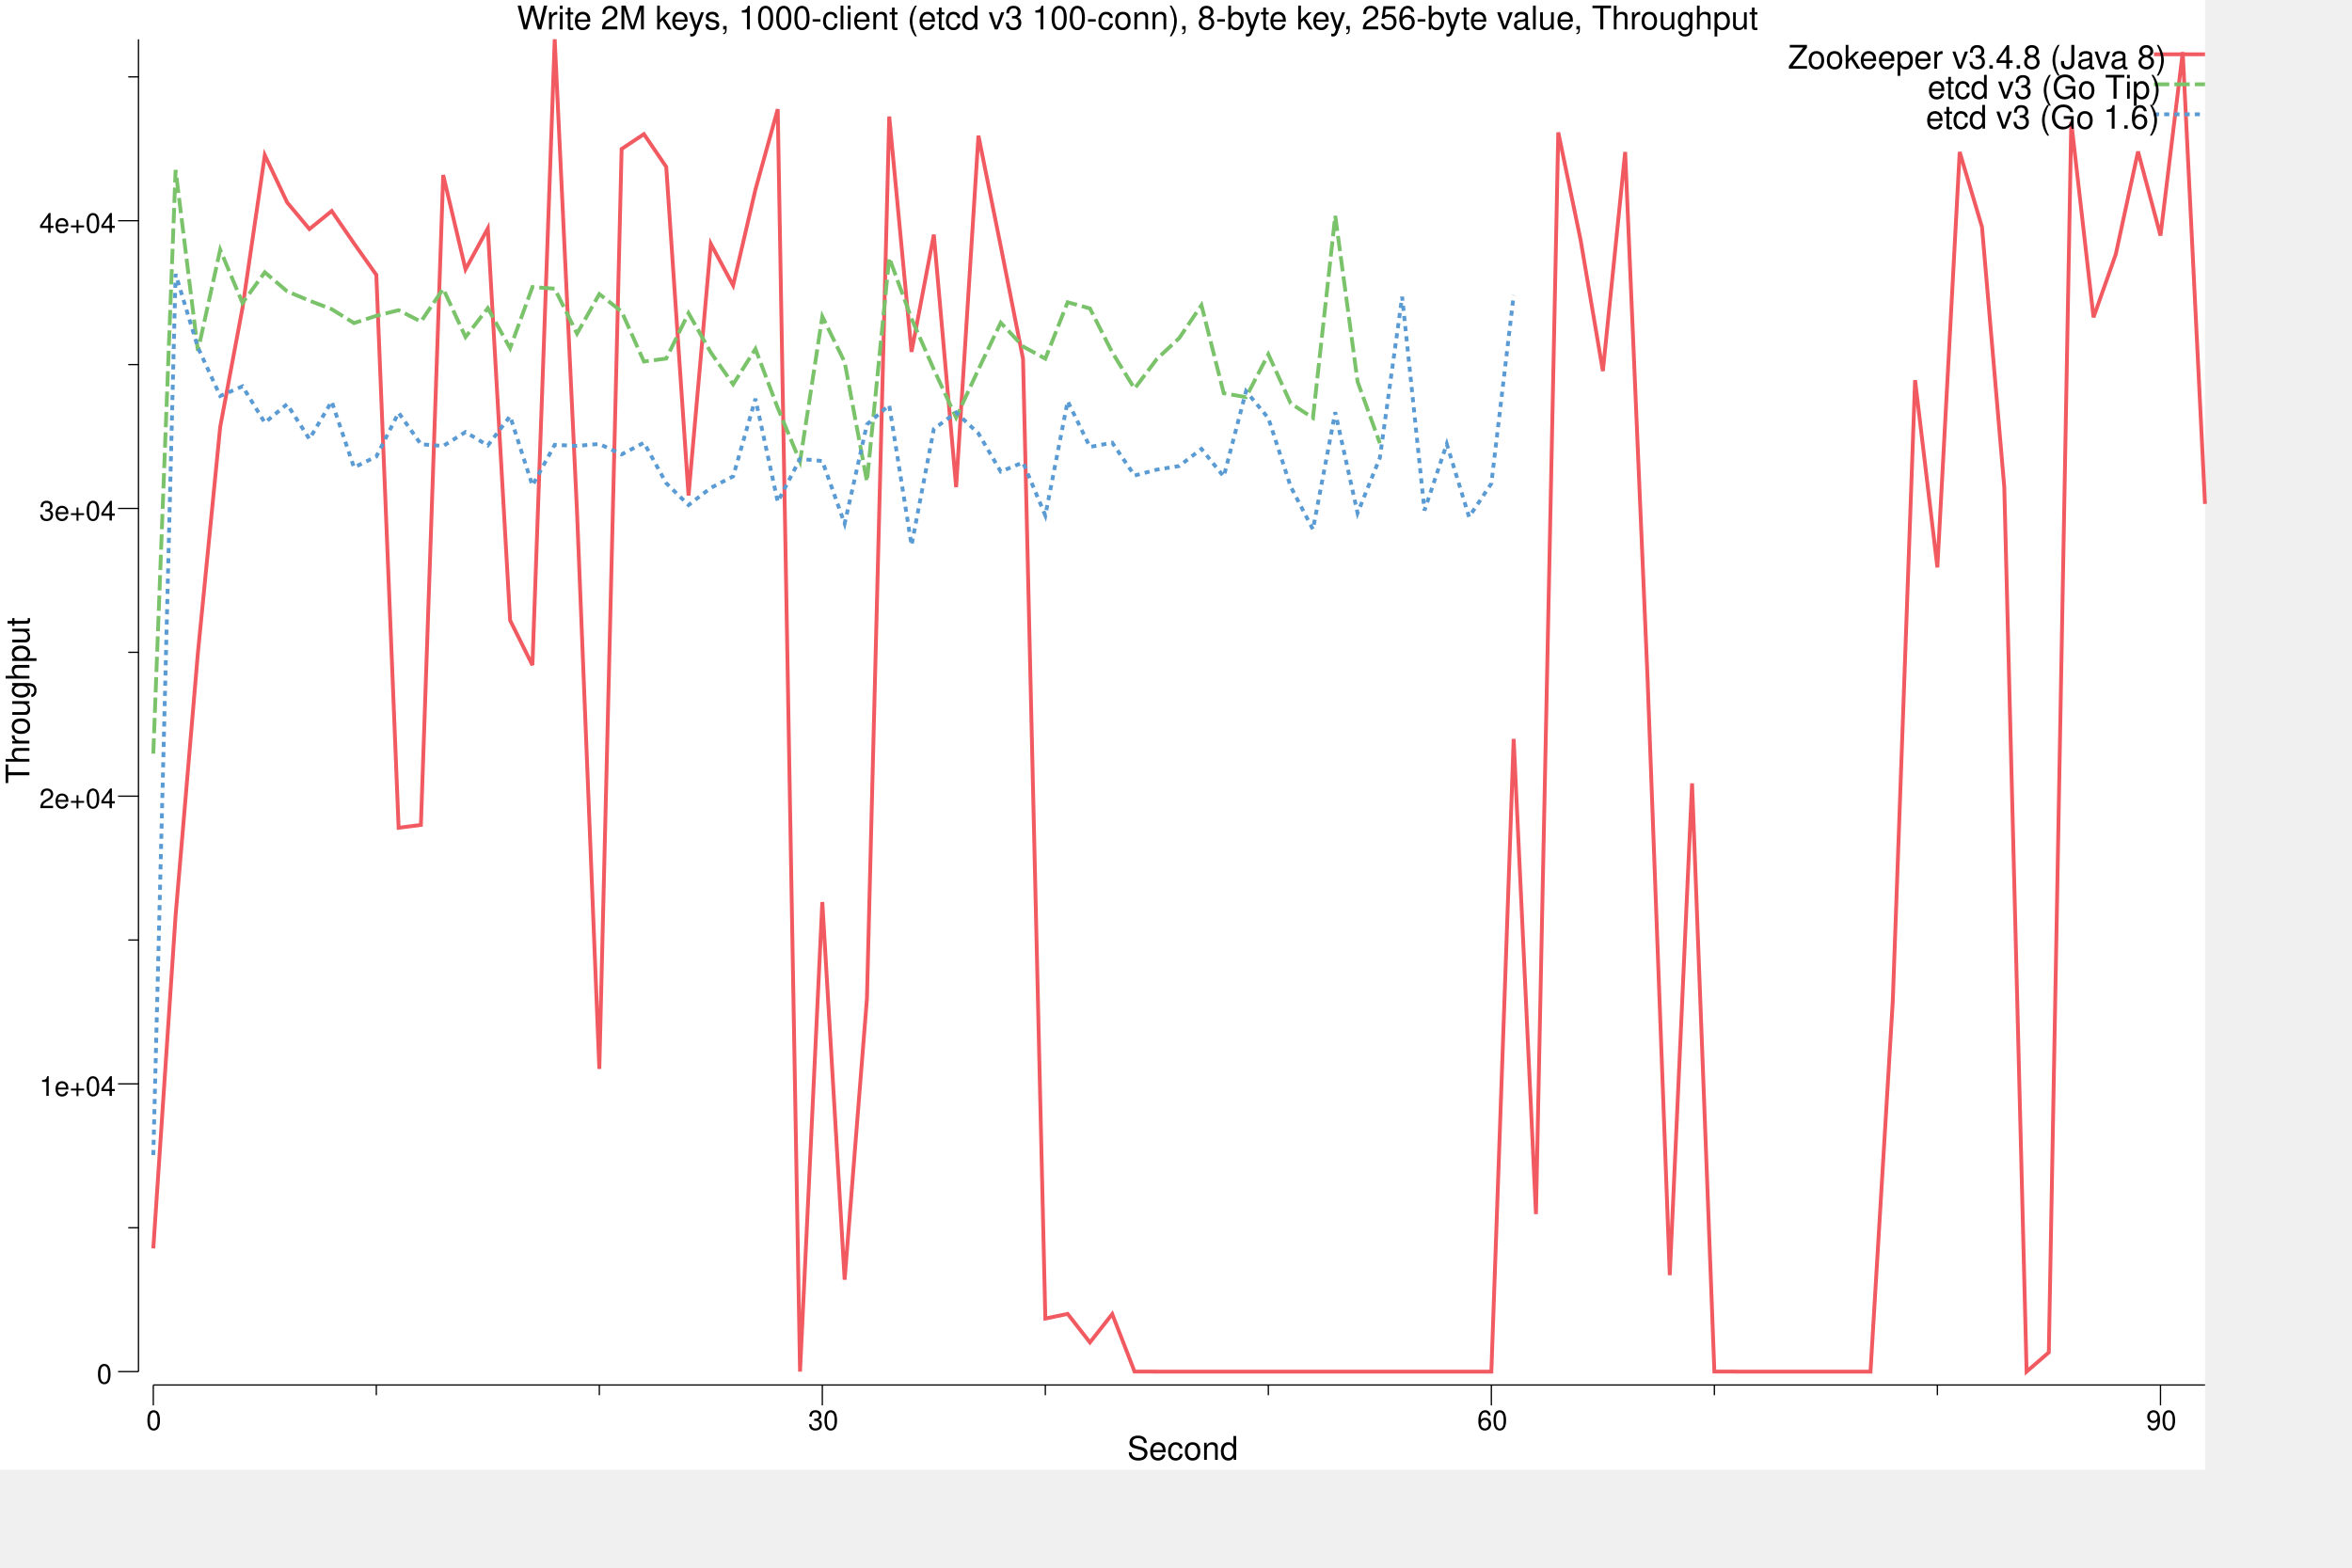
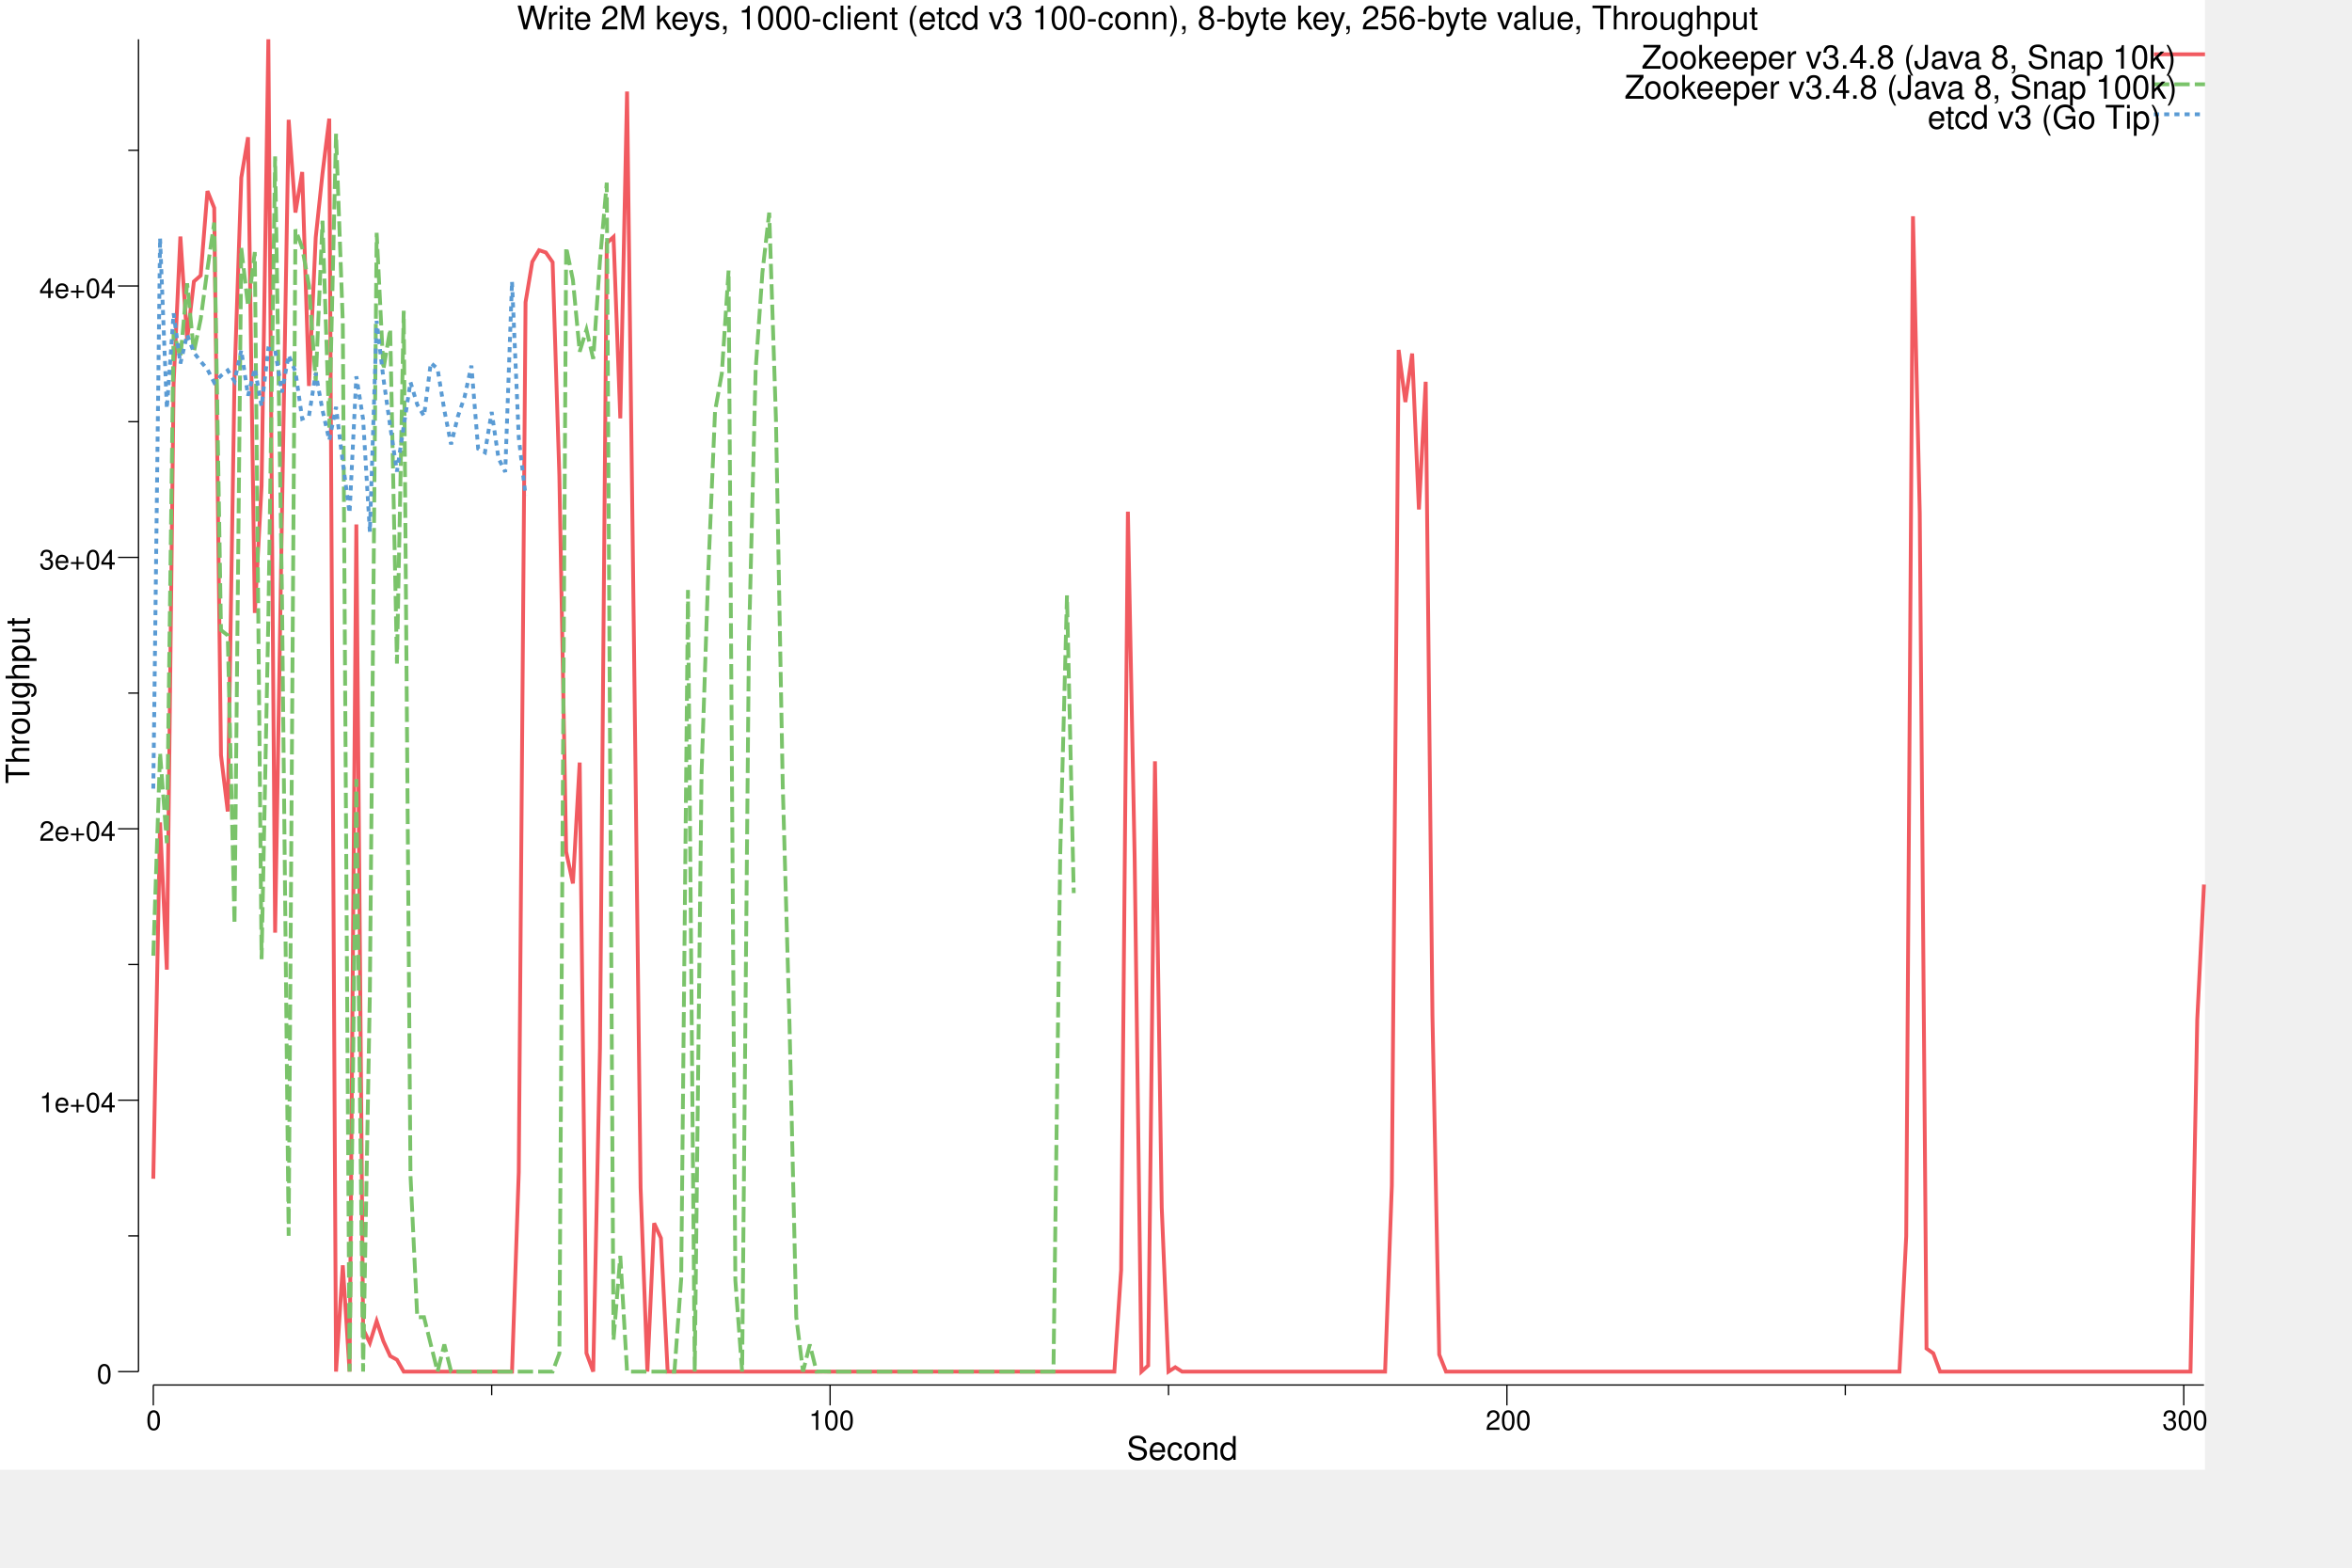
<svg xmlns="http://www.w3.org/2000/svg" width="12in" height="8in">
  <g transform="scale(1, -1) translate(0, -720)">
    <path d="M0,0L1080,0L1080,720L0,720Z" style="fill:#FFFFFF" />
    <text x="253.18" y="-705.6" transform="scale(1, -1)" style="font-family:Helvetica;font-weight:normal;font-style:normal;font-size:12pt">Write 2M keys, 1000-client (etcd v3 100-conn), 8-byte key, 256-byte value, Throughput</text>
-     <text x="552.11" y="-4.849" transform="scale(1, -1)" style="font-family:Helvetica;font-weight:normal;font-style:normal;font-size:12pt">Second</text>
+     <text x="551.86" y="-4.849" transform="scale(1, -1)" style="font-family:Helvetica;font-weight:normal;font-style:normal;font-size:12pt">Second</text>
    <text x="71.609" y="-19.498" transform="scale(1, -1)" style="font-family:Helvetica;font-weight:normal;font-style:normal;font-size:10pt">0</text>
-     <text x="395.82" y="-19.498" transform="scale(1, -1)" style="font-family:Helvetica;font-weight:normal;font-style:normal;font-size:10pt">30</text>
-     <text x="723.51" y="-19.498" transform="scale(1, -1)" style="font-family:Helvetica;font-weight:normal;font-style:normal;font-size:10pt">60</text>
-     <text x="1051.2" y="-19.498" transform="scale(1, -1)" style="font-family:Helvetica;font-weight:normal;font-style:normal;font-size:10pt">90</text>
+     <text x="396.15" y="-19.498" transform="scale(1, -1)" style="font-family:Helvetica;font-weight:normal;font-style:normal;font-size:10pt">100</text>
+     <text x="727.65" y="-19.498" transform="scale(1, -1)" style="font-family:Helvetica;font-weight:normal;font-style:normal;font-size:10pt">200</text>
+     <text x="1059.1" y="-19.498" transform="scale(1, -1)" style="font-family:Helvetica;font-weight:normal;font-style:normal;font-size:10pt">300</text>
    <path d="M75.085,31.498L75.085,41.498" style="fill:none;stroke:#000000;stroke-width:0.625" />
-     <path d="M402.77,31.498L402.77,41.498" style="fill:none;stroke:#000000;stroke-width:0.625" />
-     <path d="M730.46,31.498L730.46,41.498" style="fill:none;stroke:#000000;stroke-width:0.625" />
-     <path d="M1058.2,31.498L1058.2,41.498" style="fill:none;stroke:#000000;stroke-width:0.625" />
-     <path d="M184.32,36.498L184.32,41.498" style="fill:none;stroke:#000000;stroke-width:0.625" />
-     <path d="M293.55,36.498L293.55,41.498" style="fill:none;stroke:#000000;stroke-width:0.625" />
-     <path d="M512,36.498L512,41.498" style="fill:none;stroke:#000000;stroke-width:0.625" />
-     <path d="M621.23,36.498L621.23,41.498" style="fill:none;stroke:#000000;stroke-width:0.625" />
-     <path d="M839.69,36.498L839.69,41.498" style="fill:none;stroke:#000000;stroke-width:0.625" />
-     <path d="M948.92,36.498L948.92,41.498" style="fill:none;stroke:#000000;stroke-width:0.625" />
-     <path d="M75.085,41.498L1080,41.498" style="fill:none;stroke:#000000;stroke-width:0.625" />
+     <path d="M406.58,31.498L406.58,41.498" style="fill:none;stroke:#000000;stroke-width:0.625" />
+     <path d="M738.08,31.498L738.08,41.498" style="fill:none;stroke:#000000;stroke-width:0.625" />
+     <path d="M1069.6,31.498L1069.6,41.498" style="fill:none;stroke:#000000;stroke-width:0.625" />
+     <path d="M240.83,36.498L240.83,41.498" style="fill:none;stroke:#000000;stroke-width:0.625" />
+     <path d="M572.33,36.498L572.33,41.498" style="fill:none;stroke:#000000;stroke-width:0.625" />
+     <path d="M903.82,36.498L903.82,41.498" style="fill:none;stroke:#000000;stroke-width:0.625" />
+     <path d="M75.085,41.498L1079.5,41.498" style="fill:none;stroke:#000000;stroke-width:0.625" />
    <g transform="rotate(90)">
      <text x="336.05" y="14.399" transform="scale(1, -1)" style="font-family:Helvetica;font-weight:normal;font-style:normal;font-size:12pt">Throughput</text>
    </g>
    <text x="47.404" y="-42.186" transform="scale(1, -1)" style="font-family:Helvetica;font-weight:normal;font-style:normal;font-size:10pt">0</text>
-     <text x="19.248" y="-183.14" transform="scale(1, -1)" style="font-family:Helvetica;font-weight:normal;font-style:normal;font-size:10pt">1e+04</text>
-     <text x="19.248" y="-324.09" transform="scale(1, -1)" style="font-family:Helvetica;font-weight:normal;font-style:normal;font-size:10pt">2e+04</text>
-     <text x="19.248" y="-465.04" transform="scale(1, -1)" style="font-family:Helvetica;font-weight:normal;font-style:normal;font-size:10pt">3e+04</text>
-     <text x="19.248" y="-605.99" transform="scale(1, -1)" style="font-family:Helvetica;font-weight:normal;font-style:normal;font-size:10pt">4e+04</text>
+     <text x="19.248" y="-175.15" transform="scale(1, -1)" style="font-family:Helvetica;font-weight:normal;font-style:normal;font-size:10pt">1e+04</text>
+     <text x="19.248" y="-308.11" transform="scale(1, -1)" style="font-family:Helvetica;font-weight:normal;font-style:normal;font-size:10pt">2e+04</text>
+     <text x="19.248" y="-441.07" transform="scale(1, -1)" style="font-family:Helvetica;font-weight:normal;font-style:normal;font-size:10pt">3e+04</text>
+     <text x="19.248" y="-574.03" transform="scale(1, -1)" style="font-family:Helvetica;font-weight:normal;font-style:normal;font-size:10pt">4e+04</text>
    <path d="M57.828,48.06L67.828,48.06" style="fill:none;stroke:#000000;stroke-width:0.625" />
-     <path d="M57.828,189.01L67.828,189.01" style="fill:none;stroke:#000000;stroke-width:0.625" />
-     <path d="M57.828,329.96L67.828,329.96" style="fill:none;stroke:#000000;stroke-width:0.625" />
-     <path d="M57.828,470.92L67.828,470.92" style="fill:none;stroke:#000000;stroke-width:0.625" />
-     <path d="M57.828,611.87L67.828,611.87" style="fill:none;stroke:#000000;stroke-width:0.625" />
-     <path d="M62.828,118.54L67.828,118.54" style="fill:none;stroke:#000000;stroke-width:0.625" />
-     <path d="M62.828,259.49L67.828,259.49" style="fill:none;stroke:#000000;stroke-width:0.625" />
-     <path d="M62.828,400.44L67.828,400.44" style="fill:none;stroke:#000000;stroke-width:0.625" />
-     <path d="M62.828,541.39L67.828,541.39" style="fill:none;stroke:#000000;stroke-width:0.625" />
-     <path d="M62.828,682.34L67.828,682.34" style="fill:none;stroke:#000000;stroke-width:0.625" />
+     <path d="M57.828,181.02L67.828,181.02" style="fill:none;stroke:#000000;stroke-width:0.625" />
+     <path d="M57.828,313.98L67.828,313.98" style="fill:none;stroke:#000000;stroke-width:0.625" />
+     <path d="M57.828,446.94L67.828,446.94" style="fill:none;stroke:#000000;stroke-width:0.625" />
+     <path d="M57.828,579.9L67.828,579.9" style="fill:none;stroke:#000000;stroke-width:0.625" />
+     <path d="M62.828,114.54L67.828,114.54" style="fill:none;stroke:#000000;stroke-width:0.625" />
+     <path d="M62.828,247.5L67.828,247.5" style="fill:none;stroke:#000000;stroke-width:0.625" />
+     <path d="M62.828,380.46L67.828,380.46" style="fill:none;stroke:#000000;stroke-width:0.625" />
+     <path d="M62.828,513.42L67.828,513.42" style="fill:none;stroke:#000000;stroke-width:0.625" />
+     <path d="M62.828,646.38L67.828,646.38" style="fill:none;stroke:#000000;stroke-width:0.625" />
    <path d="M67.828,48.06L67.828,700.75" style="fill:none;stroke:#000000;stroke-width:0.625" />
-     <path d="M75.085,108.42L86.008,271.5L96.931,400.17L107.85,510.82L118.78,569.19L129.7,643.98L140.62,620.86L151.55,607.78L162.47,616.63L173.39,600.76L184.32,585.34L195.24,314.47L206.16,315.87L217.08,634.24L228.01,588.05L238.93,608.1L249.85,416.11L260.78,394.15L271.7,700.75L282.62,469.28L293.55,196.34L304.47,647.02L315.39,654.29L326.31,638.28L337.24,477.27L348.16,600.56L359.08,580.18L370.01,627.13L380.93,666.53L391.85,48.06L402.77,278.09L413.7,93.08L424.62,230.75L435.54,662.92L446.47,547.62L457.39,605.07L468.31,481.33L479.24,653.52L490.16,599.37L501.08,544.2L512,74.052L522.93,76.335L533.85,62.367L544.77,76.265L555.7,48.074L566.62,48.06L577.54,48.06L588.47,48.06L599.39,48.06L610.31,48.06L621.23,48.06L632.16,48.06L643.08,48.06L654,48.06L664.93,48.06L675.85,48.06L686.77,48.06L697.7,48.06L708.62,48.06L719.54,48.06L730.46,48.06L741.39,358.03L752.31,125.23L763.23,655.15L774.16,602.51L785.08,538.21L796,645.56L806.93,388.6L817.85,95.307L828.77,336.25L839.69,48.088L850.62,48.06L861.54,48.06L872.46,48.06L883.39,48.06L894.31,48.06L905.23,48.06L916.16,48.06L927.08,229.59L938,533.79L948.92,442.03L959.85,645.54L970.77,608.77L981.69,481.32L992.62,48.06L1003.5,57.462L1014.5,660.27L1025.4,564.54L1036.3,595.43L1047.2,645.75L1058.2,604.59L1069.1,694.45L1080,473.14" style="fill:none;stroke:#F15A60;stroke-width:1.875" />
-     <path d="M75.085,350.81L86.008,636.75L96.931,548.13L107.85,597.66L118.78,571.56L129.7,586.62L140.62,577.29L151.55,572.71L162.47,568.54L173.39,561.72L184.32,565.28L195.24,568.05L206.16,562.44L217.08,578.53L228.01,554.88L238.93,569.03L249.85,549.4L260.78,579.39L271.7,578.57L282.62,556.56L293.55,575.94L304.47,567.4L315.39,542.89L326.31,544.35L337.24,566.59L348.16,547.34L359.08,531.72L370.01,549.07L380.93,520.14L391.85,493.91L402.77,564.94L413.7,542.65L424.62,484.12L435.54,593.74L446.47,563.87L457.39,539.01L468.31,515.44L479.24,539.05L490.16,561.93L501.08,550.26L512,544.28L522.93,571.94L533.85,568.89L544.77,547.35L555.7,529.61L566.62,544.13L577.54,554.33L588.47,570.5L599.39,527.34L610.31,525.44L621.23,546.44L632.16,522.39L643.08,515.27L654,614.26L664.93,533.06L675.85,502.88" style="fill:none;stroke:#7AC36A;stroke-width:1.875;stroke-dasharray:7.5,2.5" />
-     <path d="M75.085,154.14L86.008,585.76L96.931,549.78L107.85,526L118.78,530.74L129.7,512.93L140.62,522L151.55,504.93L162.47,523.32L173.39,491L184.32,496.34L195.24,517.82L206.16,502.36L217.08,501.52L228.01,508.35L238.93,501.76L249.85,516.13L260.78,482.16L271.7,502.08L282.62,501.57L293.55,502.52L304.47,497.39L315.39,503.12L326.31,483.31L337.24,472.58L348.16,481.01L359.08,486.62L370.01,524.66L380.93,474.14L391.85,495.19L402.77,494.16L413.7,463.47L424.62,512.06L435.54,521.53L446.47,452.9L457.39,509.87L468.31,517.92L479.24,507.65L490.16,488.97L501.08,493.45L512,467.46L522.93,523.46L533.85,501.05L544.77,503.12L555.7,487.03L566.62,489.93L577.54,491.69L588.47,500.08L599.39,486.55L610.31,528.35L621.23,515.16L632.16,481.63L643.08,460.64L654,518.06L664.93,468.66L675.85,495.7L686.77,574.63L697.7,469.93L708.62,502.5L719.54,466.76L730.46,483.11L741.39,575.38" style="fill:none;stroke:#5A9BD4;stroke-width:1.875;stroke-dasharray:2.5,2.5" />
+     <path d="M75.085,142.54L78.4,317.11L81.715,244.98L85.03,531.98L88.345,604.12L91.66,553.62L94.975,582.11L98.29,585.02L101.61,626.4L104.92,618.16L108.24,350.03L111.55,322.46L114.86,534.4L118.18,632.97L121.49,652.77L124.81,419.71L128.12,481.95L131.44,700.75L134.75,263.08L138.07,466.24L141.38,661.32L144.7,615.87L148.01,635.73L151.33,530.91L154.64,603.66L157.96,635.02L161.27,661.87L164.59,48.06L167.9,100.13L171.22,48.06L174.53,463.08L177.85,68.909L181.16,62.114L184.48,72.831L187.79,62.952L191.11,55.692L194.42,53.871L197.74,48.06L201.05,48.06L204.37,48.06L207.68,48.06L211,48.06L214.31,48.06L217.63,48.06L220.94,48.06L224.26,48.06L227.57,48.06L230.89,48.06L234.2,48.06L237.52,48.06L240.83,48.06L244.15,48.06L247.46,48.06L250.78,48.06L254.09,145.79L257.41,571.94L260.72,591.76L264.04,597.41L267.35,596.31L270.67,591.54L273.98,486.86L277.3,302.76L280.61,287.2L283.93,346.42L287.24,57.088L290.56,48.06L293.87,206.56L297.19,600.91L300.5,603.93L303.82,515.03L307.13,675.16L310.45,410.42L313.76,138.22L317.08,48.06L320.39,120.76L323.71,113.46L327.02,48.06L330.34,48.06L333.65,48.06L336.97,48.06L340.28,48.06L343.6,48.06L346.91,48.06L350.23,48.06L353.54,48.06L356.86,48.06L360.17,48.06L363.49,48.06L366.8,48.06L370.12,48.06L373.43,48.06L376.75,48.06L380.06,48.06L383.38,48.06L386.69,48.06L390.01,48.06L393.32,48.06L396.64,48.06L399.95,48.06L403.27,48.06L406.58,48.06L409.9,48.06L413.21,48.06L416.53,48.06L419.84,48.06L423.16,48.06L426.47,48.06L429.79,48.06L433.1,48.06L436.42,48.06L439.73,48.06L443.05,48.06L446.36,48.06L449.68,48.06L452.99,48.06L456.31,48.06L459.62,48.06L462.94,48.06L466.25,48.06L469.57,48.06L472.88,48.06L476.2,48.06L479.51,48.06L482.82,48.06L486.14,48.06L489.45,48.06L492.77,48.06L496.08,48.06L499.4,48.06L502.71,48.06L506.03,48.06L509.34,48.06L512.66,48.06L515.97,48.06L519.29,48.06L522.6,48.06L525.92,48.06L529.23,48.06L532.55,48.06L535.86,48.06L539.18,48.06L542.49,48.06L545.81,48.06L549.12,97.801L552.44,469.33L555.75,299.68L559.07,48.06L562.38,51.039L565.7,347.04L569.01,128.44L572.33,48.06L575.64,50.188L578.96,48.06L582.27,48.06L585.59,48.06L588.9,48.06L592.22,48.06L595.53,48.06L598.85,48.06L602.16,48.06L605.48,48.06L608.79,48.06L612.11,48.06L615.42,48.06L618.74,48.06L622.05,48.06L625.37,48.06L628.68,48.06L632,48.06L635.31,48.06L638.63,48.06L641.94,48.06L645.26,48.06L648.57,48.06L651.89,48.06L655.2,48.06L658.52,48.06L661.83,48.06L665.15,48.06L668.46,48.06L671.78,48.06L675.09,48.06L678.41,48.06L681.72,139.2L685.04,548.59L688.35,523.04L691.67,546.8L694.98,470.42L698.3,532.97L701.61,222.28L704.93,56.384L708.24,48.06L711.56,48.06L714.87,48.06L718.19,48.06L721.5,48.06L724.82,48.06L728.13,48.06L731.45,48.06L734.76,48.06L738.08,48.06L741.39,48.06L744.71,48.06L748.02,48.06L751.34,48.06L754.65,48.06L757.97,48.06L761.28,48.06L764.6,48.06L767.91,48.06L771.23,48.06L774.54,48.06L777.86,48.06L781.17,48.06L784.49,48.06L787.8,48.06L791.12,48.06L794.43,48.06L797.75,48.06L801.06,48.06L804.38,48.06L807.69,48.06L811.01,48.06L814.32,48.06L817.64,48.06L820.95,48.06L824.27,48.06L827.58,48.06L830.9,48.06L834.21,48.06L837.53,48.06L840.84,48.06L844.16,48.06L847.47,48.06L850.79,48.06L854.1,48.06L857.41,48.06L860.73,48.06L864.04,48.06L867.36,48.06L870.67,48.06L873.99,48.06L877.3,48.06L880.62,48.06L883.93,48.06L887.25,48.06L890.56,48.06L893.88,48.06L897.19,48.06L900.51,48.06L903.82,48.06L907.14,48.06L910.45,48.06L913.77,48.06L917.08,48.06L920.4,48.06L923.71,48.06L927.03,48.06L930.34,48.06L933.66,114.35L936.97,614.06L940.29,468.63L943.6,59.375L946.92,57.009L950.23,48.06L953.55,48.06L956.86,48.06L960.18,48.06L963.49,48.06L966.81,48.06L970.12,48.06L973.44,48.06L976.75,48.06L980.07,48.06L983.38,48.06L986.7,48.06L990.01,48.06L993.33,48.06L996.64,48.06L999.96,48.06L1003.3,48.06L1006.6,48.06L1009.9,48.06L1013.2,48.06L1016.5,48.06L1019.8,48.06L1023.2,48.06L1026.5,48.06L1029.8,48.06L1033.1,48.06L1036.4,48.06L1039.7,48.06L1043.1,48.06L1046.4,48.06L1049.7,48.06L1053,48.06L1056.3,48.06L1059.6,48.06L1062.9,48.06L1066.3,48.06L1069.6,48.06L1072.9,48.06L1076.2,220.43L1079.5,286.67" style="fill:none;stroke:#F15A60;stroke-width:1.875" />
+     <path d="M75.085,251.8L78.4,351.22L81.715,306.95L85.03,557.93L88.345,544.6L91.66,581.21L94.975,547.59L98.29,563.68L101.61,588.21L104.92,610.95L108.24,411.32L111.55,408.73L114.86,267.23L118.18,598.51L121.49,569.96L124.81,596.52L128.12,250.08L131.44,417.2L134.75,643.38L138.07,430.89L141.38,114.58L144.7,607.59L148.01,598.64L151.33,580.14L154.64,533.02L157.96,611.85L161.27,510.51L164.59,654.48L167.9,562.11L171.22,48.06L174.53,338.34L177.85,48.06L181.16,233.54L184.48,605.94L187.79,538.98L191.11,558.8L194.42,394.92L197.74,567.78L201.05,144.39L204.37,74.679L207.68,74.719L211,61.37L214.31,48.06L217.63,61.356L220.94,48.113L224.26,48.06L227.57,48.06L230.89,48.06L234.2,48.06L237.52,48.06L240.83,48.06L244.15,48.06L247.46,48.06L250.78,48.06L254.09,48.06L257.41,48.06L260.72,48.06L264.04,48.06L267.35,48.06L270.67,48.06L273.98,56.995L277.3,598.9L280.61,582.88L283.93,547.71L287.24,558.52L290.56,544.18L293.87,592.35L297.19,630.52L300.5,63.524L303.82,104.78L307.13,48.06L310.45,48.06L313.76,48.06L317.08,48.06L320.39,48.06L323.71,48.06L327.02,48.06L330.34,48.06L333.65,93.533L336.97,430.99L340.28,48.06L343.6,340.61L346.91,439.91L350.23,518.58L353.54,537.04L356.86,587.46L360.17,92.815L363.49,48.06L366.8,404.04L370.12,539.07L373.43,586.46L376.75,615.84L380.06,514.5L383.38,335.54L386.69,218.37L390.01,74.679L393.32,48.06L396.64,61.356L399.95,48.06L403.27,48.14L406.58,48.06L409.9,48.06L413.21,48.06L416.53,48.06L419.84,48.06L423.16,48.06L426.47,48.06L429.79,48.06L433.1,48.06L436.42,48.06L439.73,48.06L443.05,48.06L446.36,48.06L449.68,48.06L452.99,48.06L456.31,48.06L459.62,48.06L462.94,48.06L466.25,48.06L469.57,48.06L472.88,48.06L476.2,48.06L479.51,48.06L482.82,48.06L486.14,48.06L489.45,48.06L492.77,48.06L496.08,48.06L499.4,48.06L502.71,48.06L506.03,48.06L509.34,48.06L512.66,48.06L515.97,48.06L519.29,301.43L522.6,428.33L525.92,282.48" style="fill:none;stroke:#7AC36A;stroke-width:1.875;stroke-dasharray:7.5,2.5" />
+     <path d="M75.085,333.65L78.4,603.37L81.715,519.78L85.03,566.5L88.345,541.88L91.66,556.09L94.975,547.29L98.29,542.97L101.61,539.03L104.92,532.6L108.24,535.96L111.55,538.57L114.86,533.27L118.18,548.46L121.49,526.15L124.81,539.5L128.12,520.98L131.44,549.27L134.75,548.5L138.07,527.73L141.38,546.01L144.7,537.95L148.01,514.83L151.33,516.22L154.64,537.2L157.96,519.03L161.27,504.3L164.59,520.67L167.9,493.37L171.22,468.63L174.53,535.64L177.85,514.61L181.16,459.4L184.48,562.81L187.79,534.63L191.11,511.18L194.42,488.95L197.74,511.22L201.05,532.8L204.37,521.79L207.68,516.15L211,542.24L214.31,539.36L217.63,519.05L220.94,502.31L224.26,516L227.57,525.63L230.89,540.88L234.2,500.17L237.52,498.37L240.83,518.18L244.15,495.5L247.46,488.79L250.78,582.16L254.09,505.57L257.41,477.1" style="fill:none;stroke:#5A9BD4;stroke-width:1.875;stroke-dasharray:2.5,2.5" />
    <path d="M1055,693.4L1080,693.4" style="fill:none;stroke:#F15A60;stroke-width:1.875" />
-     <text x="875.74" y="-686.35" transform="scale(1, -1)" style="font-family:Helvetica;font-weight:normal;font-style:normal;font-size:12pt">Zookeeper v3.4.8 (Java 8)</text>
+     <text x="804.02" y="-686.35" transform="scale(1, -1)" style="font-family:Helvetica;font-weight:normal;font-style:normal;font-size:12pt">Zookeeper v3.4.8 (Java 8, Snap 10k)</text>
    <path d="M1055,678.7L1080,678.7" style="fill:none;stroke:#7AC36A;stroke-width:1.875;stroke-dasharray:7.5,2.5" />
-     <text x="944.13" y="-671.65" transform="scale(1, -1)" style="font-family:Helvetica;font-weight:normal;font-style:normal;font-size:12pt">etcd v3 (Go Tip)</text>
+     <text x="795.68" y="-671.65" transform="scale(1, -1)" style="font-family:Helvetica;font-weight:normal;font-style:normal;font-size:12pt">Zookeeper v3.4.8 (Java 8, Snap 100k)</text>
    <path d="M1055,664L1080,664" style="fill:none;stroke:#5A9BD4;stroke-width:1.875;stroke-dasharray:2.5,2.5" />
-     <text x="943.28" y="-656.95" transform="scale(1, -1)" style="font-family:Helvetica;font-weight:normal;font-style:normal;font-size:12pt">etcd v3 (Go 1.6)</text>
+     <text x="944.13" y="-656.95" transform="scale(1, -1)" style="font-family:Helvetica;font-weight:normal;font-style:normal;font-size:12pt">etcd v3 (Go Tip)</text>
  </g>
</svg>
